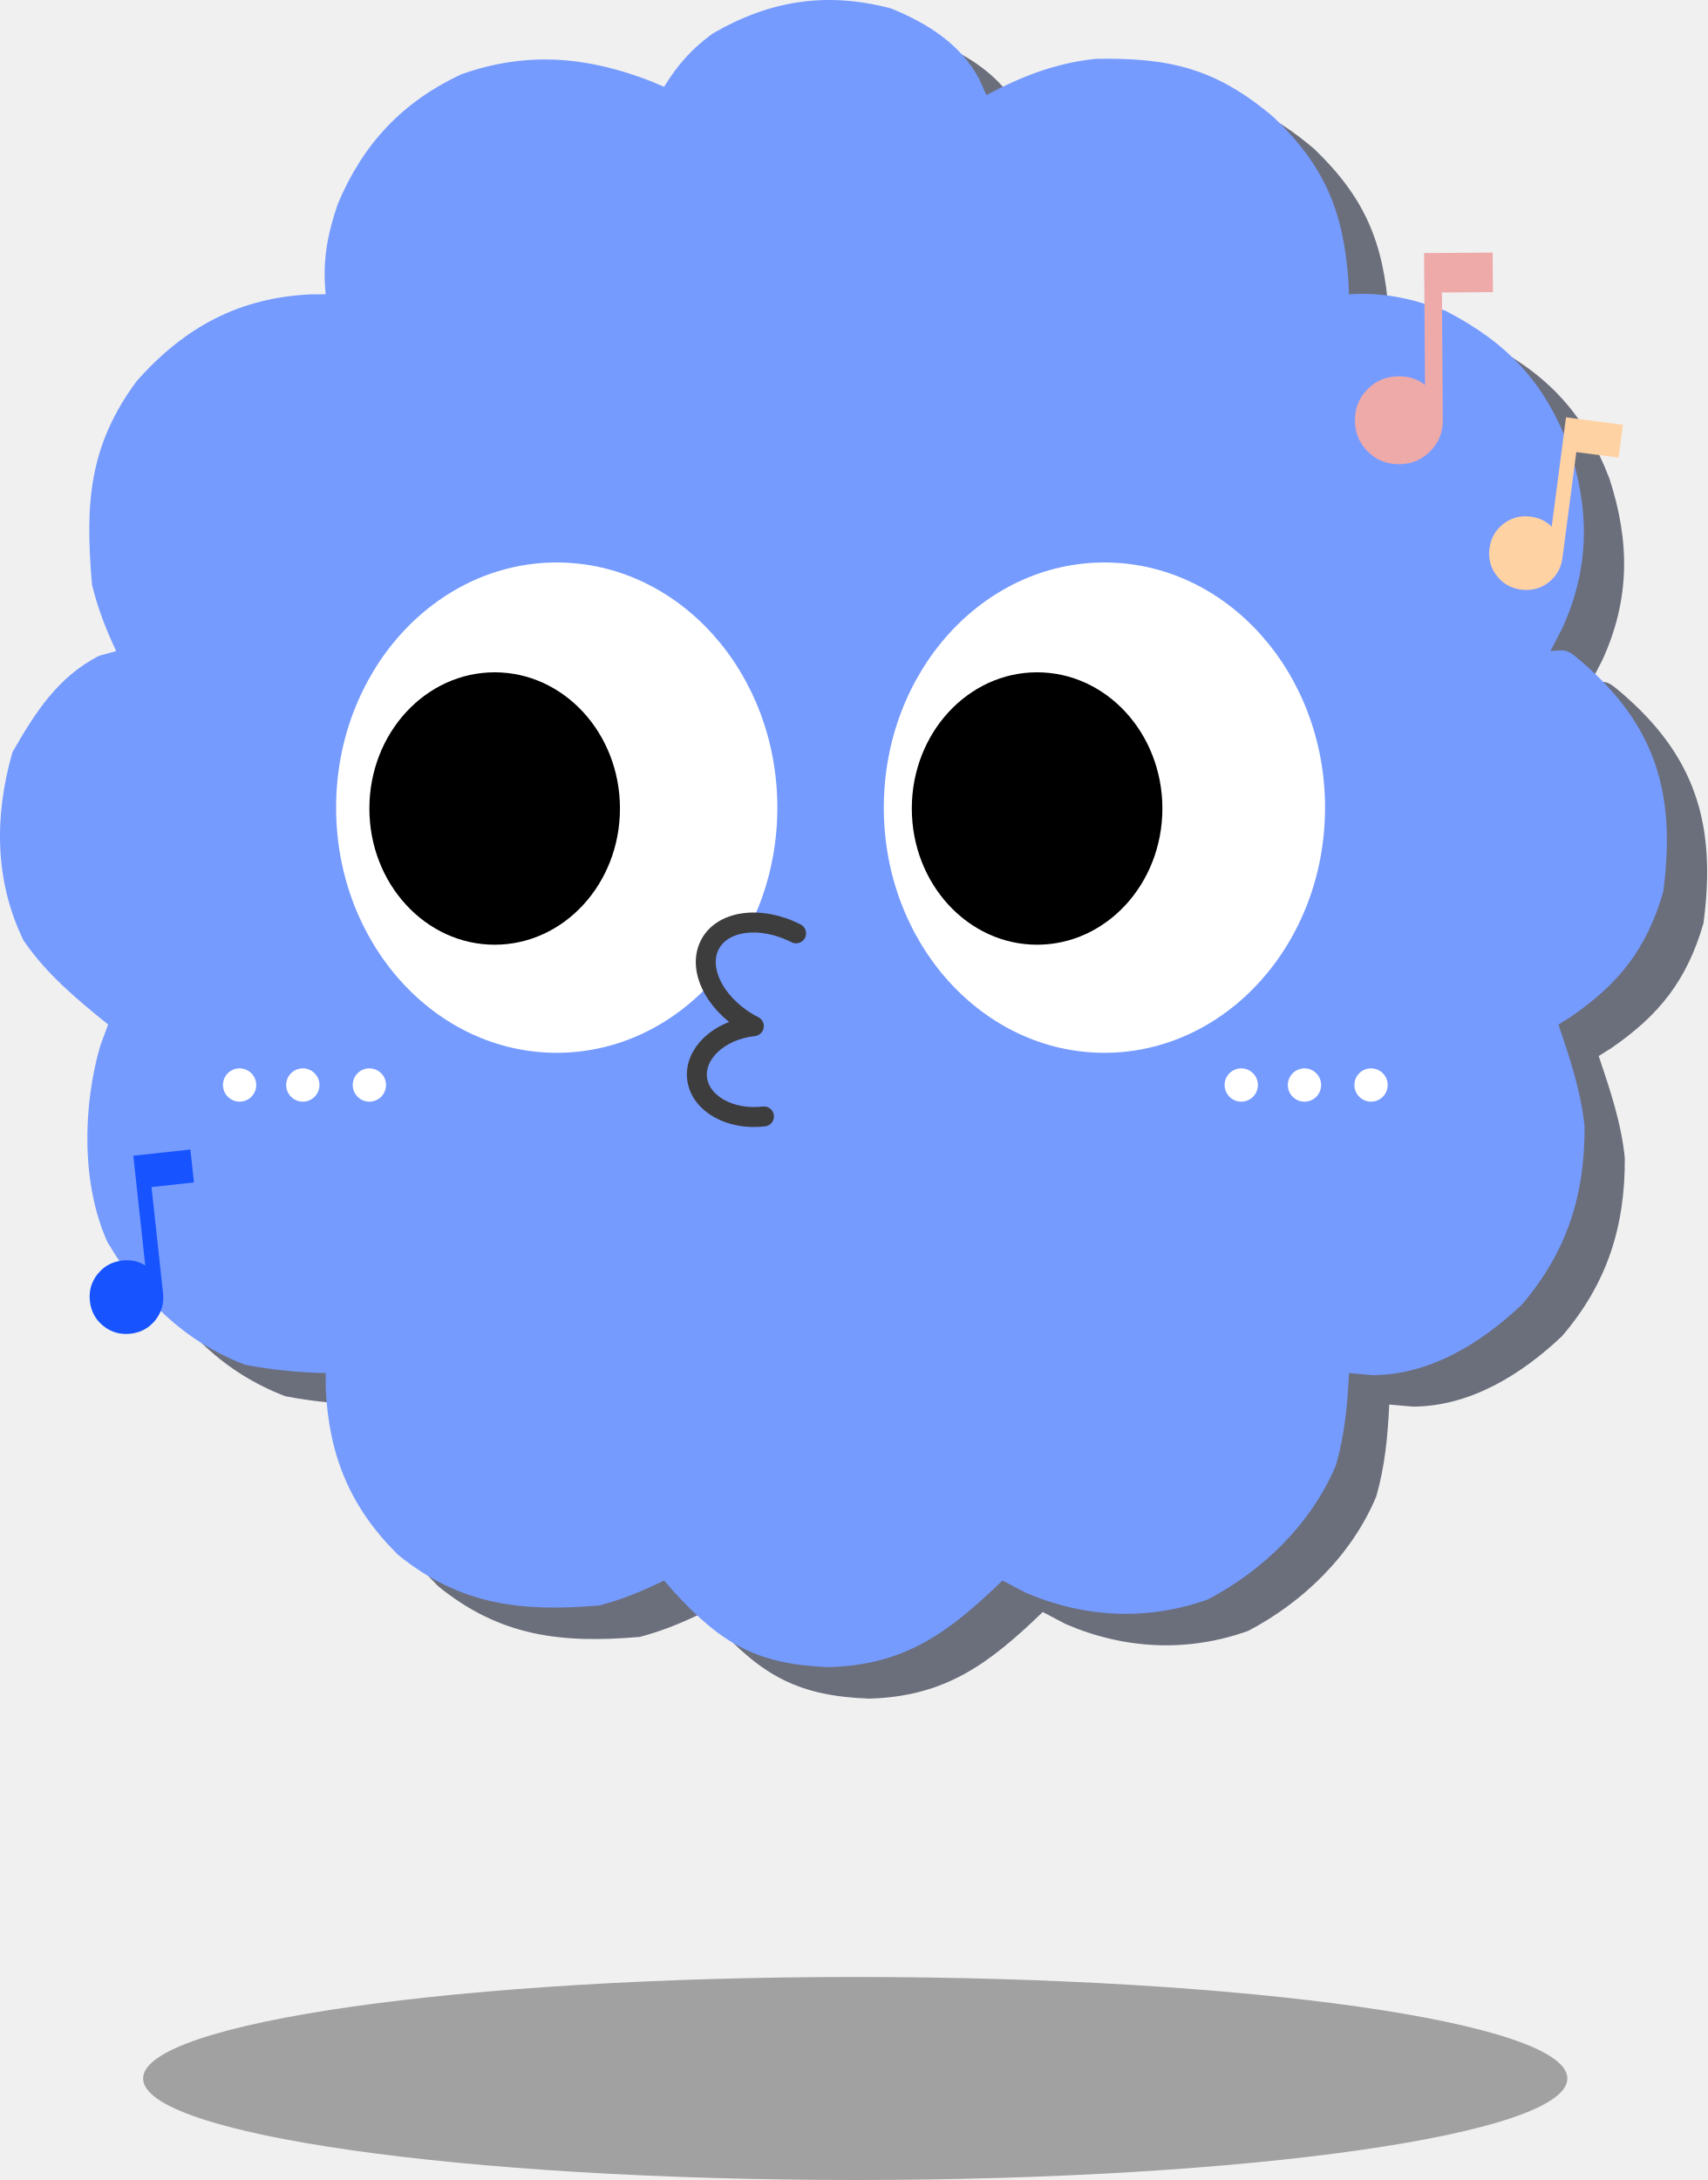
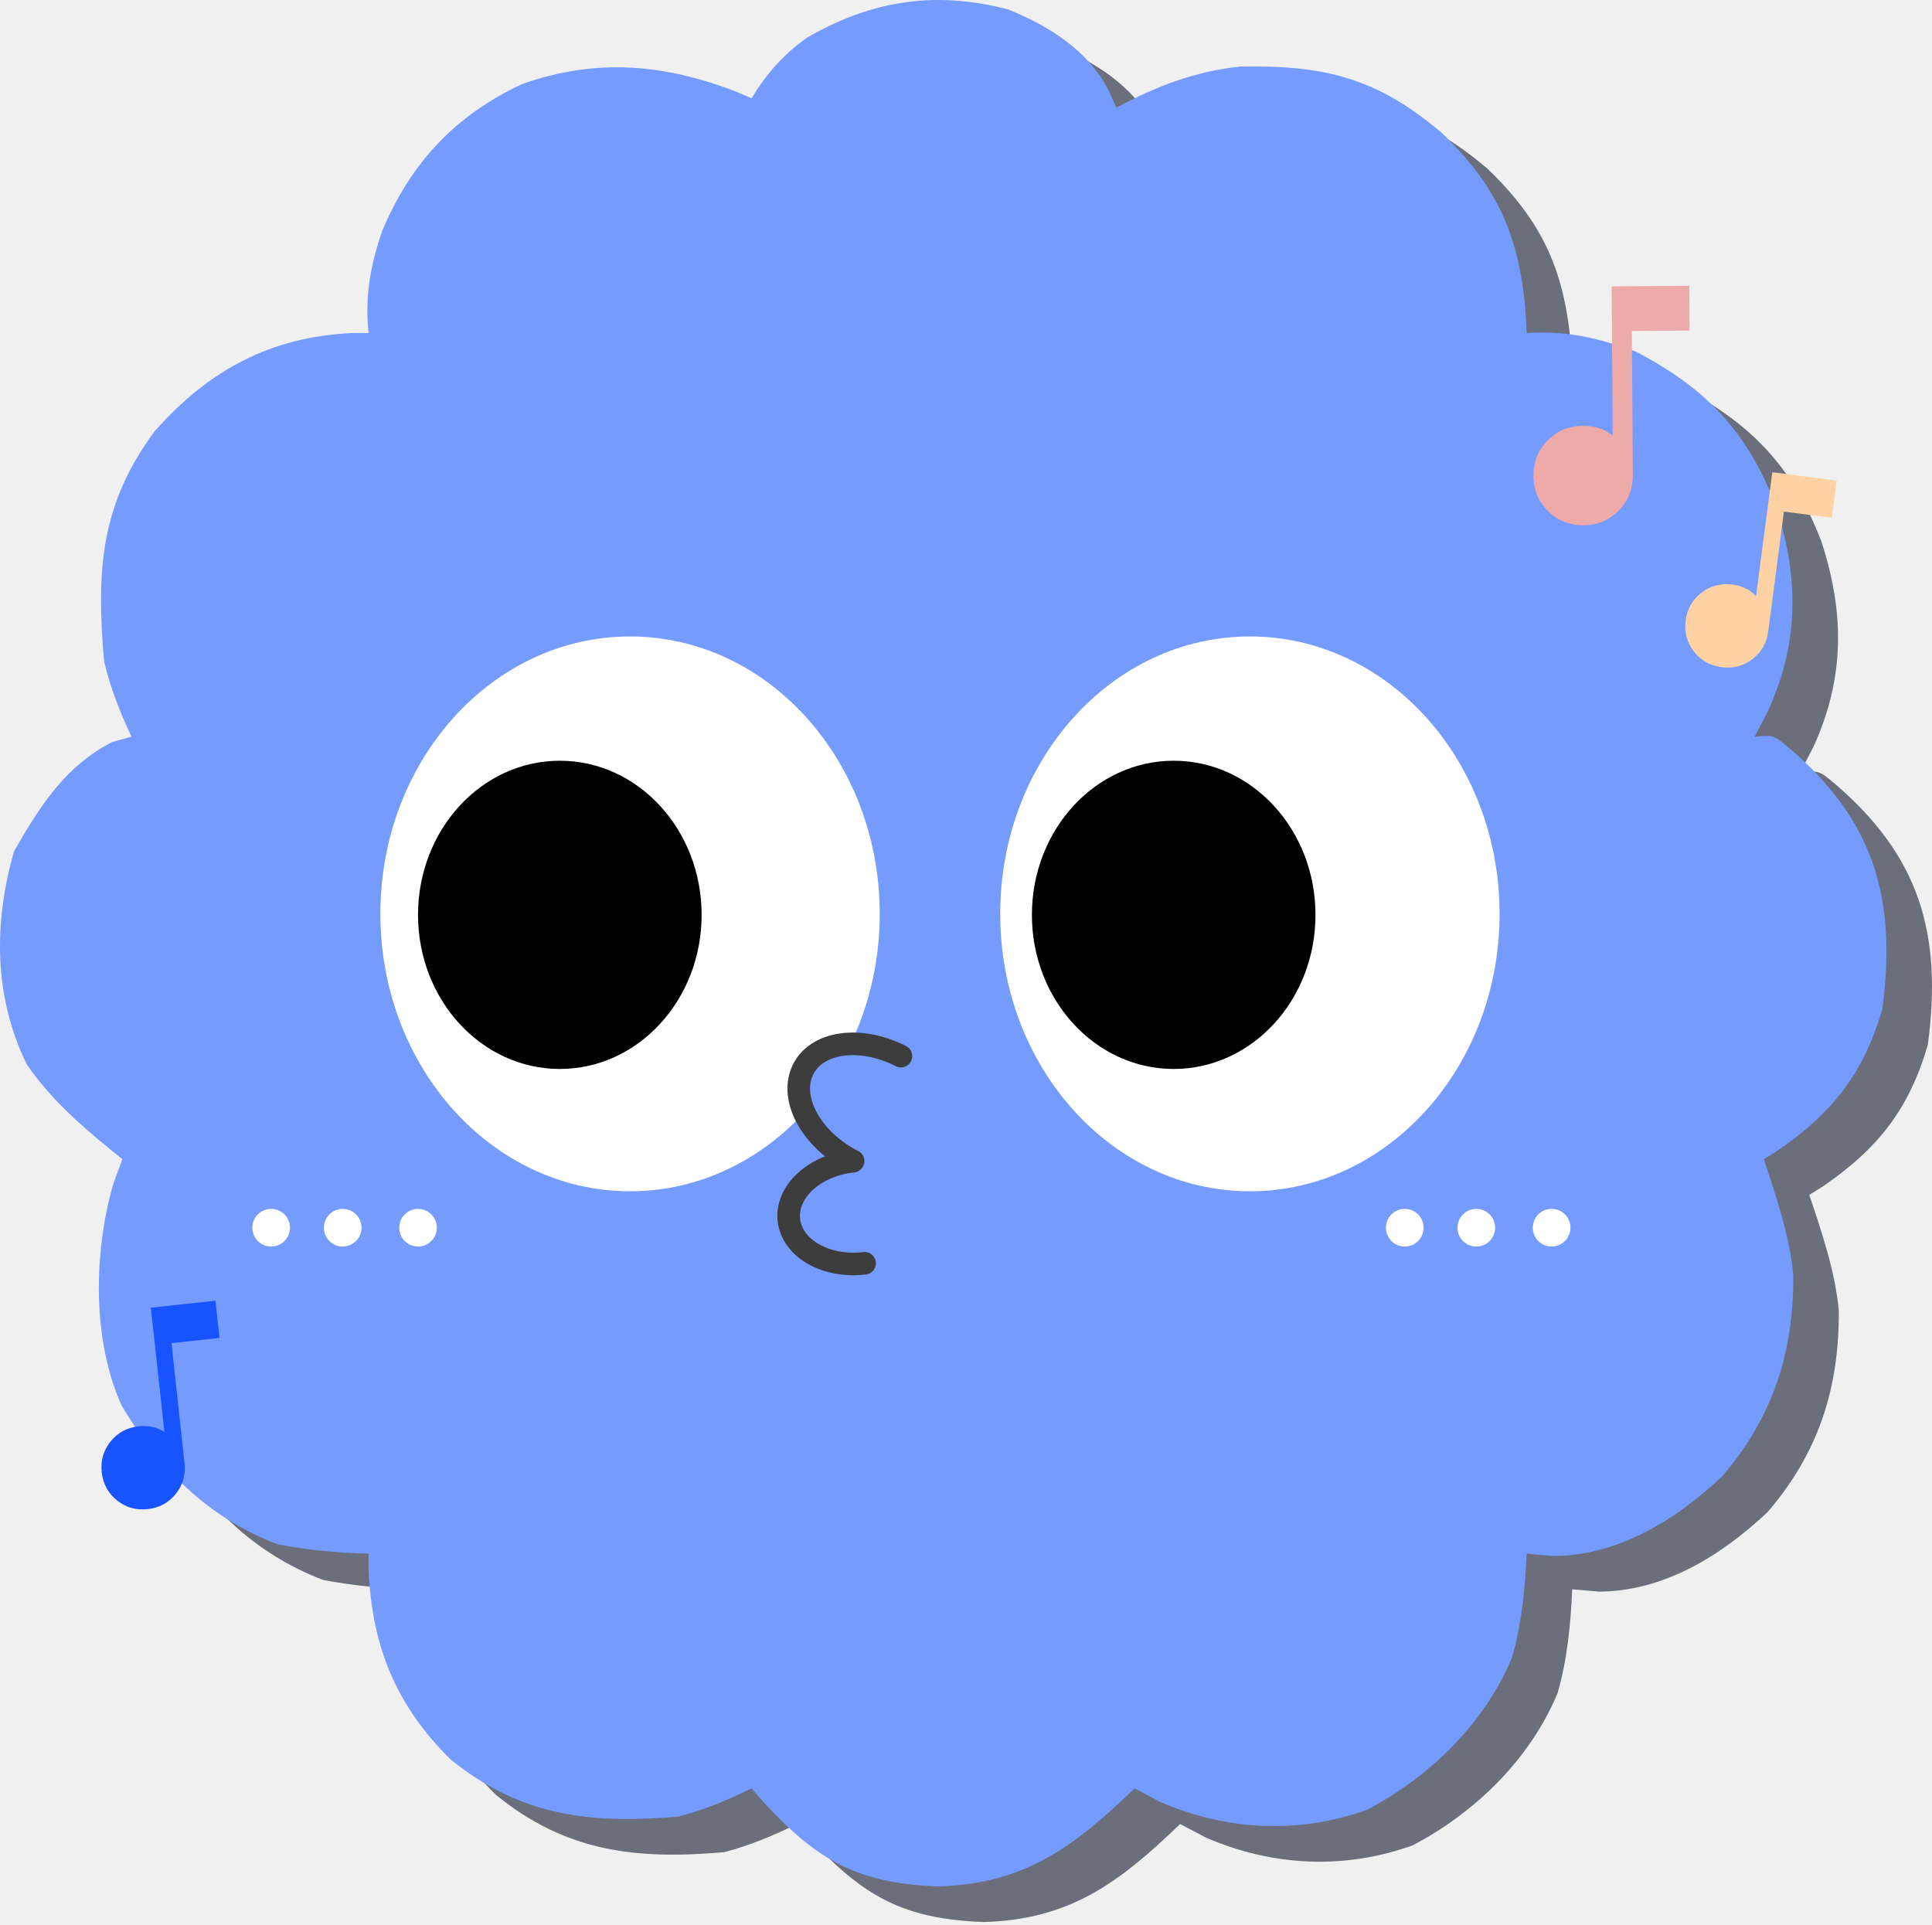
- <svg xmlns="http://www.w3.org/2000/svg" width="513" height="655" viewBox="0 0 513 655" fill="none">
-   <path d="M487.211 208.121C483.05 204.627 483.051 204.626 478 205.09C479.148 202.878 480.298 200.669 481.482 198.39C489.888 180.038 489.816 162.696 483.598 143.693C475.989 123.929 464.97 112.454 446.524 102.866C436.521 99.2 428.079 97.216 417.468 97.878C417.406 96.49 417.344 95.101 417.28 93.671C415.76 72.621 409.995 59.233 394.919 44.74C377.536 29.997 363.628 26.723 341.28 27.142C329.229 28.444 319.219 32.347 308.51 38.039C307.475 35.73 307.475 35.73 306.419 33.374C300.897 22.725 290.541 16.307 279.793 11.976C260.548 6.913 243.514 9.535 226.356 19.476C220.091 23.98 215.718 28.893 211.655 35.547C210.392 35.007 209.128 34.466 207.825 33.91C188.552 26.402 170.372 24.805 150.67 31.806C133.14 40.014 121.204 52.574 113.596 70.763C110.427 80.038 108.951 87.969 109.964 97.878C107.762 97.888 107.761 97.888 105.517 97.897C84.081 98.916 67.715 107.571 53.215 123.903C38.734 143.418 37.637 160.895 39.745 185.144C41.542 192.452 43.827 198.262 47.009 205.09C45.312 205.553 43.615 206.017 41.865 206.493C29.514 212.853 22.722 223.421 15.834 235.479C10.37 254.546 10.415 274.093 19.194 292.074C26.089 302.155 35.224 309.726 44.589 317.289C43.413 320.461 43.412 320.461 42.213 323.697C36.954 341.915 36.492 365.032 44.352 382.611C54.436 399.647 67.413 412.51 85.749 419.514C93.835 421.072 101.745 421.815 109.964 422.008C109.969 423.519 109.977 425.029 109.983 426.586C110.89 446.83 117.359 462.409 131.669 476.588C150.358 491.806 168.954 493.834 192.287 491.821C199.324 489.951 205.049 487.541 211.655 484.339C212.683 485.513 213.712 486.686 214.77 487.896C229.238 503.711 240.073 509.564 261.144 510.364C283.997 509.744 297.092 500.036 313.35 484.339C315.598 485.523 317.845 486.705 320.16 487.925C337.854 495.602 356.982 496.523 375.122 489.998C391.61 481.336 406.216 467.249 413.581 449.59C416.165 440.526 417.045 431.419 417.468 422.008C419.815 422.214 422.161 422.42 424.579 422.631C441.694 422.561 457.005 413.15 469.355 401.497C482.816 385.843 488.407 368.658 488.253 347.88C487.19 337.283 483.775 327.323 480.42 317.289C481.678 316.498 482.938 315.708 484.234 314.892C498.594 304.999 506.924 294.582 511.899 277.396C515.856 247.683 509.488 227.207 487.211 208.121Z" fill="#6B6F7C" />
-   <path d="M475.115 198.66C470.954 195.166 470.955 195.166 465.904 195.629C467.053 193.417 468.202 191.208 469.386 188.929C477.792 170.577 477.721 153.235 471.502 134.232C463.894 114.468 452.875 102.993 434.428 93.405C424.425 89.739 415.983 87.755 405.373 88.417C405.31 87.029 405.248 85.641 405.184 84.21C403.665 63.16 397.899 49.772 382.823 35.279C365.44 20.537 351.532 17.262 329.185 17.681C317.134 18.983 307.123 22.886 296.414 28.578C295.379 26.269 295.379 26.269 294.323 23.913C288.802 13.264 278.445 6.846 267.697 2.515C248.452 -2.548 231.419 0.074 214.26 10.015C207.996 14.519 203.623 19.432 199.56 26.086C198.296 25.546 197.033 25.005 195.73 24.449C176.456 16.941 158.276 15.344 138.574 22.345C121.044 30.552 109.109 43.113 101.5 61.302C98.331 70.578 96.855 78.508 97.868 88.417C95.667 88.427 95.665 88.427 93.421 88.437C71.985 89.455 55.619 98.11 41.119 114.442C26.639 133.957 25.541 151.434 27.649 175.683C29.447 182.991 31.731 188.801 34.913 195.629C33.216 196.092 31.519 196.556 29.769 197.032C17.419 203.392 10.626 213.96 3.738 226.018C-1.726 245.085 -1.681 264.632 7.098 282.613C13.993 292.694 23.128 300.265 32.493 307.828C31.318 311 31.316 311 30.118 314.236C24.858 332.454 24.396 355.571 32.257 373.15C42.34 390.186 55.318 403.049 73.653 410.053C81.74 411.611 89.649 412.354 97.868 412.547C97.873 414.058 97.881 415.568 97.888 417.125C98.794 437.369 105.264 452.948 119.574 467.127C138.263 482.346 156.859 484.373 180.192 482.36C187.229 480.49 192.953 478.08 199.56 474.878C200.588 476.052 201.616 477.226 202.674 478.435C217.143 494.25 227.978 500.103 249.048 500.903C271.902 500.283 284.996 490.575 301.254 474.878C303.502 476.062 305.75 477.244 308.064 478.464C325.758 486.141 344.886 487.062 363.026 480.537C379.514 471.875 394.12 457.788 401.485 440.129C404.069 431.065 404.949 421.958 405.373 412.547C407.72 412.753 410.065 412.959 412.483 413.17C429.598 413.1 444.909 403.689 457.259 392.036C470.72 376.382 476.312 359.197 476.157 338.42C475.095 327.822 471.679 317.862 468.324 307.828C469.582 307.037 470.843 306.247 472.139 305.431C486.498 295.538 494.828 285.122 499.803 267.935C503.761 238.222 497.392 217.746 475.115 198.66Z" fill="#769BFF" />
+ <svg xmlns="http://www.w3.org/2000/svg" width="513" height="511" viewBox="0 0 513 511" fill="none">
+   <path d="M487.211 208.121C483.05 204.627 483.051 204.626 478 205.09C479.148 202.878 480.298 200.669 481.482 198.39C489.888 180.038 489.816 162.696 483.598 143.693C475.989 123.929 464.97 112.454 446.524 102.866C436.521 99.2 428.079 97.216 417.468 97.878C417.406 96.49 417.344 95.101 417.28 93.671C415.76 72.621 409.995 59.233 394.919 44.74C377.536 29.997 363.628 26.723 341.28 27.142C329.229 28.444 319.219 32.347 308.51 38.039C307.475 35.73 307.475 35.73 306.419 33.374C300.897 22.725 290.541 16.307 279.793 11.976C260.548 6.913 243.514 9.535 226.356 19.476C220.091 23.98 215.718 28.893 211.655 35.547C210.392 35.007 209.128 34.466 207.825 33.91C188.552 26.402 170.372 24.805 150.67 31.806C133.14 40.014 121.204 52.574 113.596 70.763C110.427 80.038 108.951 87.969 109.964 97.878C107.762 97.888 107.761 97.888 105.517 97.897C84.081 98.916 67.715 107.571 53.215 123.903C38.734 143.418 37.637 160.895 39.745 185.144C41.542 192.452 43.827 198.262 47.009 205.09C45.312 205.553 43.615 206.017 41.865 206.493C29.514 212.853 22.722 223.421 15.834 235.479C10.37 254.546 10.415 274.093 19.194 292.074C26.089 302.155 35.224 309.726 44.589 317.289C43.413 320.461 43.412 320.461 42.213 323.697C36.954 341.915 36.492 365.032 44.352 382.611C54.436 399.647 67.413 412.51 85.749 419.514C93.835 421.072 101.745 421.815 109.964 422.008C109.969 423.519 109.977 425.029 109.983 426.586C110.89 446.83 117.359 462.409 131.669 476.588C150.358 491.806 168.954 493.834 192.287 491.821C199.324 489.951 205.049 487.541 211.655 484.339C212.684 485.513 213.712 486.686 214.77 487.896C229.238 503.711 240.073 509.564 261.144 510.364C283.997 509.744 297.092 500.036 313.35 484.339C315.598 485.523 317.845 486.705 320.16 487.925C337.854 495.602 356.982 496.523 375.122 489.998C391.61 481.336 406.216 467.249 413.581 449.59C416.165 440.526 417.045 431.419 417.468 422.008C419.815 422.214 422.161 422.42 424.579 422.631C441.694 422.561 457.005 413.15 469.355 401.497C482.816 385.843 488.407 368.658 488.253 347.88C487.19 337.283 483.775 327.323 480.42 317.289C481.678 316.498 482.938 315.708 484.234 314.892C498.594 304.999 506.924 294.582 511.899 277.396C515.856 247.683 509.488 227.207 487.211 208.121Z" fill="#6B6F7C" />
+   <path d="M475.115 198.66C470.954 195.166 470.955 195.166 465.904 195.629C467.053 193.417 468.202 191.208 469.386 188.929C477.792 170.577 477.721 153.235 471.502 134.232C463.894 114.468 452.875 102.993 434.428 93.405C424.425 89.739 415.983 87.755 405.373 88.417C405.31 87.029 405.248 85.641 405.184 84.21C403.665 63.16 397.899 49.772 382.823 35.279C365.44 20.537 351.532 17.262 329.185 17.681C317.134 18.983 307.123 22.886 296.414 28.578C295.379 26.269 295.379 26.269 294.323 23.913C288.802 13.264 278.445 6.846 267.697 2.515C248.452 -2.548 231.419 0.074 214.26 10.015C207.996 14.519 203.623 19.432 199.56 26.086C198.296 25.546 197.033 25.005 195.73 24.449C176.456 16.941 158.276 15.344 138.574 22.345C121.044 30.552 109.109 43.113 101.5 61.302C98.331 70.578 96.855 78.508 97.868 88.417C95.667 88.427 95.665 88.427 93.421 88.437C71.985 89.455 55.619 98.11 41.119 114.442C26.639 133.957 25.541 151.434 27.649 175.683C29.447 182.991 31.731 188.801 34.913 195.629C33.216 196.092 31.519 196.556 29.769 197.032C17.419 203.392 10.626 213.96 3.738 226.018C-1.726 245.085 -1.681 264.632 7.098 282.613C13.993 292.694 23.128 300.265 32.493 307.828C31.318 311 31.316 311 30.118 314.236C24.858 332.454 24.396 355.571 32.257 373.15C42.34 390.186 55.318 403.049 73.653 410.053C81.74 411.611 89.649 412.354 97.868 412.547C97.873 414.058 97.881 415.568 97.888 417.125C98.794 437.369 105.264 452.948 119.574 467.127C138.263 482.346 156.859 484.373 180.191 482.36C187.229 480.49 192.953 478.08 199.56 474.878C200.588 476.052 201.616 477.226 202.674 478.435C217.143 494.25 227.978 500.103 249.048 500.903C271.902 500.283 284.996 490.575 301.255 474.878C303.502 476.062 305.75 477.244 308.064 478.464C325.758 486.141 344.886 487.062 363.026 480.537C379.514 471.875 394.12 457.788 401.485 440.129C404.069 431.065 404.949 421.958 405.373 412.547C407.72 412.753 410.065 412.959 412.483 413.17C429.598 413.1 444.909 403.689 457.259 392.036C470.72 376.382 476.312 359.197 476.157 338.42C475.095 327.822 471.679 317.862 468.324 307.828C469.582 307.037 470.843 306.247 472.139 305.431C486.498 295.538 494.828 285.122 499.803 267.935C503.761 238.222 497.392 217.746 475.115 198.66Z" fill="#769BFF" />
  <path d="M167.296 316.324C203.91 316.324 233.592 283.345 233.592 242.662C233.592 201.98 203.91 169 167.296 169C130.682 169 101 201.98 101 242.662C101 283.345 130.682 316.324 167.296 316.324Z" fill="white" />
  <path d="M331.882 316.324C368.496 316.324 398.178 283.345 398.178 242.662C398.178 201.98 368.496 169 331.882 169C295.268 169 265.586 201.98 265.586 242.662C265.586 283.345 295.268 316.324 331.882 316.324Z" fill="white" />
  <path d="M148.65 283.847C169.443 283.847 186.299 265.525 186.299 242.923C186.299 220.322 169.443 202 148.65 202C127.856 202 111 220.322 111 242.923C111 265.525 127.856 283.847 148.65 283.847Z" fill="black" />
  <path d="M311.65 283.847C332.443 283.847 349.299 265.525 349.299 242.923C349.299 220.322 332.443 202 311.65 202C290.856 202 274 220.322 274 242.923C274 265.525 290.856 283.847 311.65 283.847Z" fill="black" />
  <path d="M373 331C375.761 331 378 328.761 378 326C378 323.239 375.761 321 373 321C370.239 321 368 323.239 368 326C368 328.761 370.239 331 373 331Z" fill="white" />
  <path d="M392 331C394.761 331 397 328.761 397 326C397 323.239 394.761 321 392 321C389.239 321 387 323.239 387 326C387 328.761 389.239 331 392 331Z" fill="white" />
  <path d="M412 331C414.761 331 417 328.761 417 326C417 323.239 414.761 321 412 321C409.239 321 407 323.239 407 326C407 328.761 409.239 331 412 331Z" fill="white" />
  <path d="M72 331C74.761 331 77 328.761 77 326C77 323.239 74.761 321 72 321C69.239 321 67 323.239 67 326C67 328.761 69.239 331 72 331Z" fill="white" />
  <path d="M91 331C93.761 331 96 328.761 96 326C96 323.239 93.761 321 91 321C88.239 321 86 323.239 86 326C86 328.761 88.239 331 91 331Z" fill="white" />
  <path d="M111 331C113.761 331 116 328.761 116 326C116 323.239 113.761 321 111 321C108.239 321 106 323.239 106 326C106 328.761 108.239 331 111 331Z" fill="white" />
-   <mask id="mask0_1560_1231" style="mask-type:alpha" maskUnits="userSpaceOnUse" x="385" y="65" width="86" height="86">
-     <rect x="385.743" y="66.324" width="84.519" height="84.519" transform="rotate(-0.395884 385.743 66.3242)" fill="#D9D9D9" />
+   <mask id="mask0_1582_1114" style="mask-type:alpha" maskUnits="userSpaceOnUse" x="385" y="65" width="86" height="86">
+     <rect x="385.742" y="66.324" width="84.519" height="84.519" transform="rotate(-0.395884 385.742 66.3242)" fill="#D9D9D9" />
  </mask>
-   <g mask="url(#mask0_1560_1231)">
+   <g mask="url(#mask0_1582_1114)">
    <path d="M420.455 139.477C416.758 139.502 413.624 138.247 411.053 135.712C408.482 133.176 407.184 130.06 407.158 126.362C407.133 122.664 408.388 119.53 410.923 116.959C413.459 114.389 416.575 113.09 420.273 113.065C421.916 113.053 423.4 113.278 424.724 113.738C426.048 114.199 427.211 114.836 428.215 115.651L427.941 76.034L448.542 75.891L448.624 87.777L433.305 87.882L433.57 126.179C433.596 129.877 432.341 133.011 429.805 135.582C427.27 138.153 424.153 139.451 420.455 139.477Z" fill="#EEA9A9" />
  </g>
-   <mask id="mask1_1560_1231" style="mask-type:alpha" maskUnits="userSpaceOnUse" x="427" y="112" width="80" height="80">
+   <mask id="mask1_1582_1114" style="mask-type:alpha" maskUnits="userSpaceOnUse" x="427" y="112" width="80" height="80">
    <rect x="436.7" y="112.508" width="70.773" height="70.773" transform="rotate(7.46139 436.7 112.508)" fill="#D9D9D9" />
  </mask>
-   <g mask="url(#mask1_1560_1231)">
-     <path d="M457.121 177.16C454.051 176.758 451.595 175.358 449.753 172.961C447.91 170.563 447.19 167.829 447.592 164.759C447.995 161.689 449.394 159.233 451.792 157.391C454.189 155.549 456.923 154.829 459.993 155.231C461.358 155.409 462.563 155.766 463.608 156.299C464.653 156.832 465.546 157.495 466.285 158.285L470.593 125.391L487.698 127.632L486.405 137.5L473.686 135.834L469.522 167.631C469.12 170.701 467.72 173.158 465.322 175C462.925 176.842 460.191 177.562 457.121 177.16Z" fill="#FFD2A4" />
+   <g mask="url(#mask1_1582_1114)">
+     <path d="M457.121 177.16C454.051 176.758 451.594 175.358 449.752 172.961C447.91 170.563 447.19 167.829 447.592 164.759C447.994 161.689 449.394 159.233 451.791 157.391C454.189 155.549 456.923 154.829 459.993 155.231C461.357 155.409 462.562 155.766 463.607 156.299C464.653 156.832 465.545 157.495 466.284 158.285L470.592 125.391L487.697 127.632L486.405 137.5L473.686 135.834L469.521 167.631C469.119 170.701 467.719 173.158 465.322 175C462.925 176.842 460.191 177.562 457.121 177.16Z" fill="#FFD2A4" />
  </g>
-   <mask id="mask2_1560_1231" style="mask-type:alpha" maskUnits="userSpaceOnUse" x="4" y="335" width="79" height="79">
+   <mask id="mask2_1582_1114" style="mask-type:alpha" maskUnits="userSpaceOnUse" x="4" y="335" width="79" height="79">
    <rect x="4.083" y="342.73" width="70.773" height="70.773" transform="rotate(-6.20325 4.08301 342.73)" fill="#D9D9D9" />
  </mask>
-   <g mask="url(#mask2_1560_1231)">
-     <path d="M39.199 400.726C36.121 401.061 33.404 400.281 31.047 398.387C28.691 396.492 27.345 394.006 27.011 390.928C26.676 387.85 27.456 385.132 29.351 382.776C31.245 380.419 33.731 379.074 36.809 378.739C38.178 378.591 39.432 378.652 40.574 378.923C41.716 379.195 42.74 379.627 43.645 380.221L40.06 347.24L57.21 345.376L58.285 355.271L45.533 356.657L48.998 388.538C49.333 391.616 48.553 394.333 46.658 396.69C44.764 399.046 42.278 400.392 39.199 400.726Z" fill="#1754FF" />
+   <g mask="url(#mask2_1582_1114)">
+     <path d="M39.2 400.726C36.122 401.061 33.404 400.281 31.048 398.387C28.691 396.492 27.346 394.006 27.011 390.928C26.677 387.85 27.457 385.132 29.351 382.776C31.245 380.419 33.732 379.074 36.81 378.739C38.178 378.591 39.433 378.652 40.575 378.923C41.717 379.195 42.74 379.627 43.645 380.221L40.06 347.24L57.21 345.376L58.286 355.271L45.533 356.657L48.998 388.538C49.333 391.616 48.553 394.333 46.659 396.69C44.764 399.046 42.278 400.392 39.2 400.726Z" fill="#1754FF" />
  </g>
-   <ellipse cx="257" cy="624.5" rx="214" ry="30.5" fill="#A1A1A1" />
  <path d="M223.329 307.421C232.631 311.475 242.961 308.362 246.402 300.467C249.842 292.573 245.091 282.887 235.788 278.833C226.486 274.779 216.156 277.892 212.716 285.786C209.275 293.681 214.027 303.367 223.329 307.421Z" fill="#769BFF" />
-   <path d="M226.527 308.308C215.599 302.75 209.583 292.004 213.088 284.306C216.594 276.608 228.294 274.873 239.222 280.431" stroke="#3D3D3D" stroke-width="6" stroke-linecap="round" />
-   <path d="M229.568 335.443C219.435 336.667 210.446 331.6 209.492 324.125C208.537 316.65 215.978 309.597 226.111 308.373" stroke="#3D3D3D" stroke-width="6" stroke-linecap="round" />
+   <path d="M226.526 308.308C215.599 302.75 209.582 292.004 213.088 284.306C216.594 276.608 228.294 274.873 239.221 280.431" stroke="#3D3D3D" stroke-width="6" stroke-linecap="round" />
+   <path d="M229.568 335.443C219.434 336.667 210.446 331.6 209.491 324.125C208.537 316.65 215.977 309.597 226.111 308.373" stroke="#3D3D3D" stroke-width="6" stroke-linecap="round" />
</svg>
